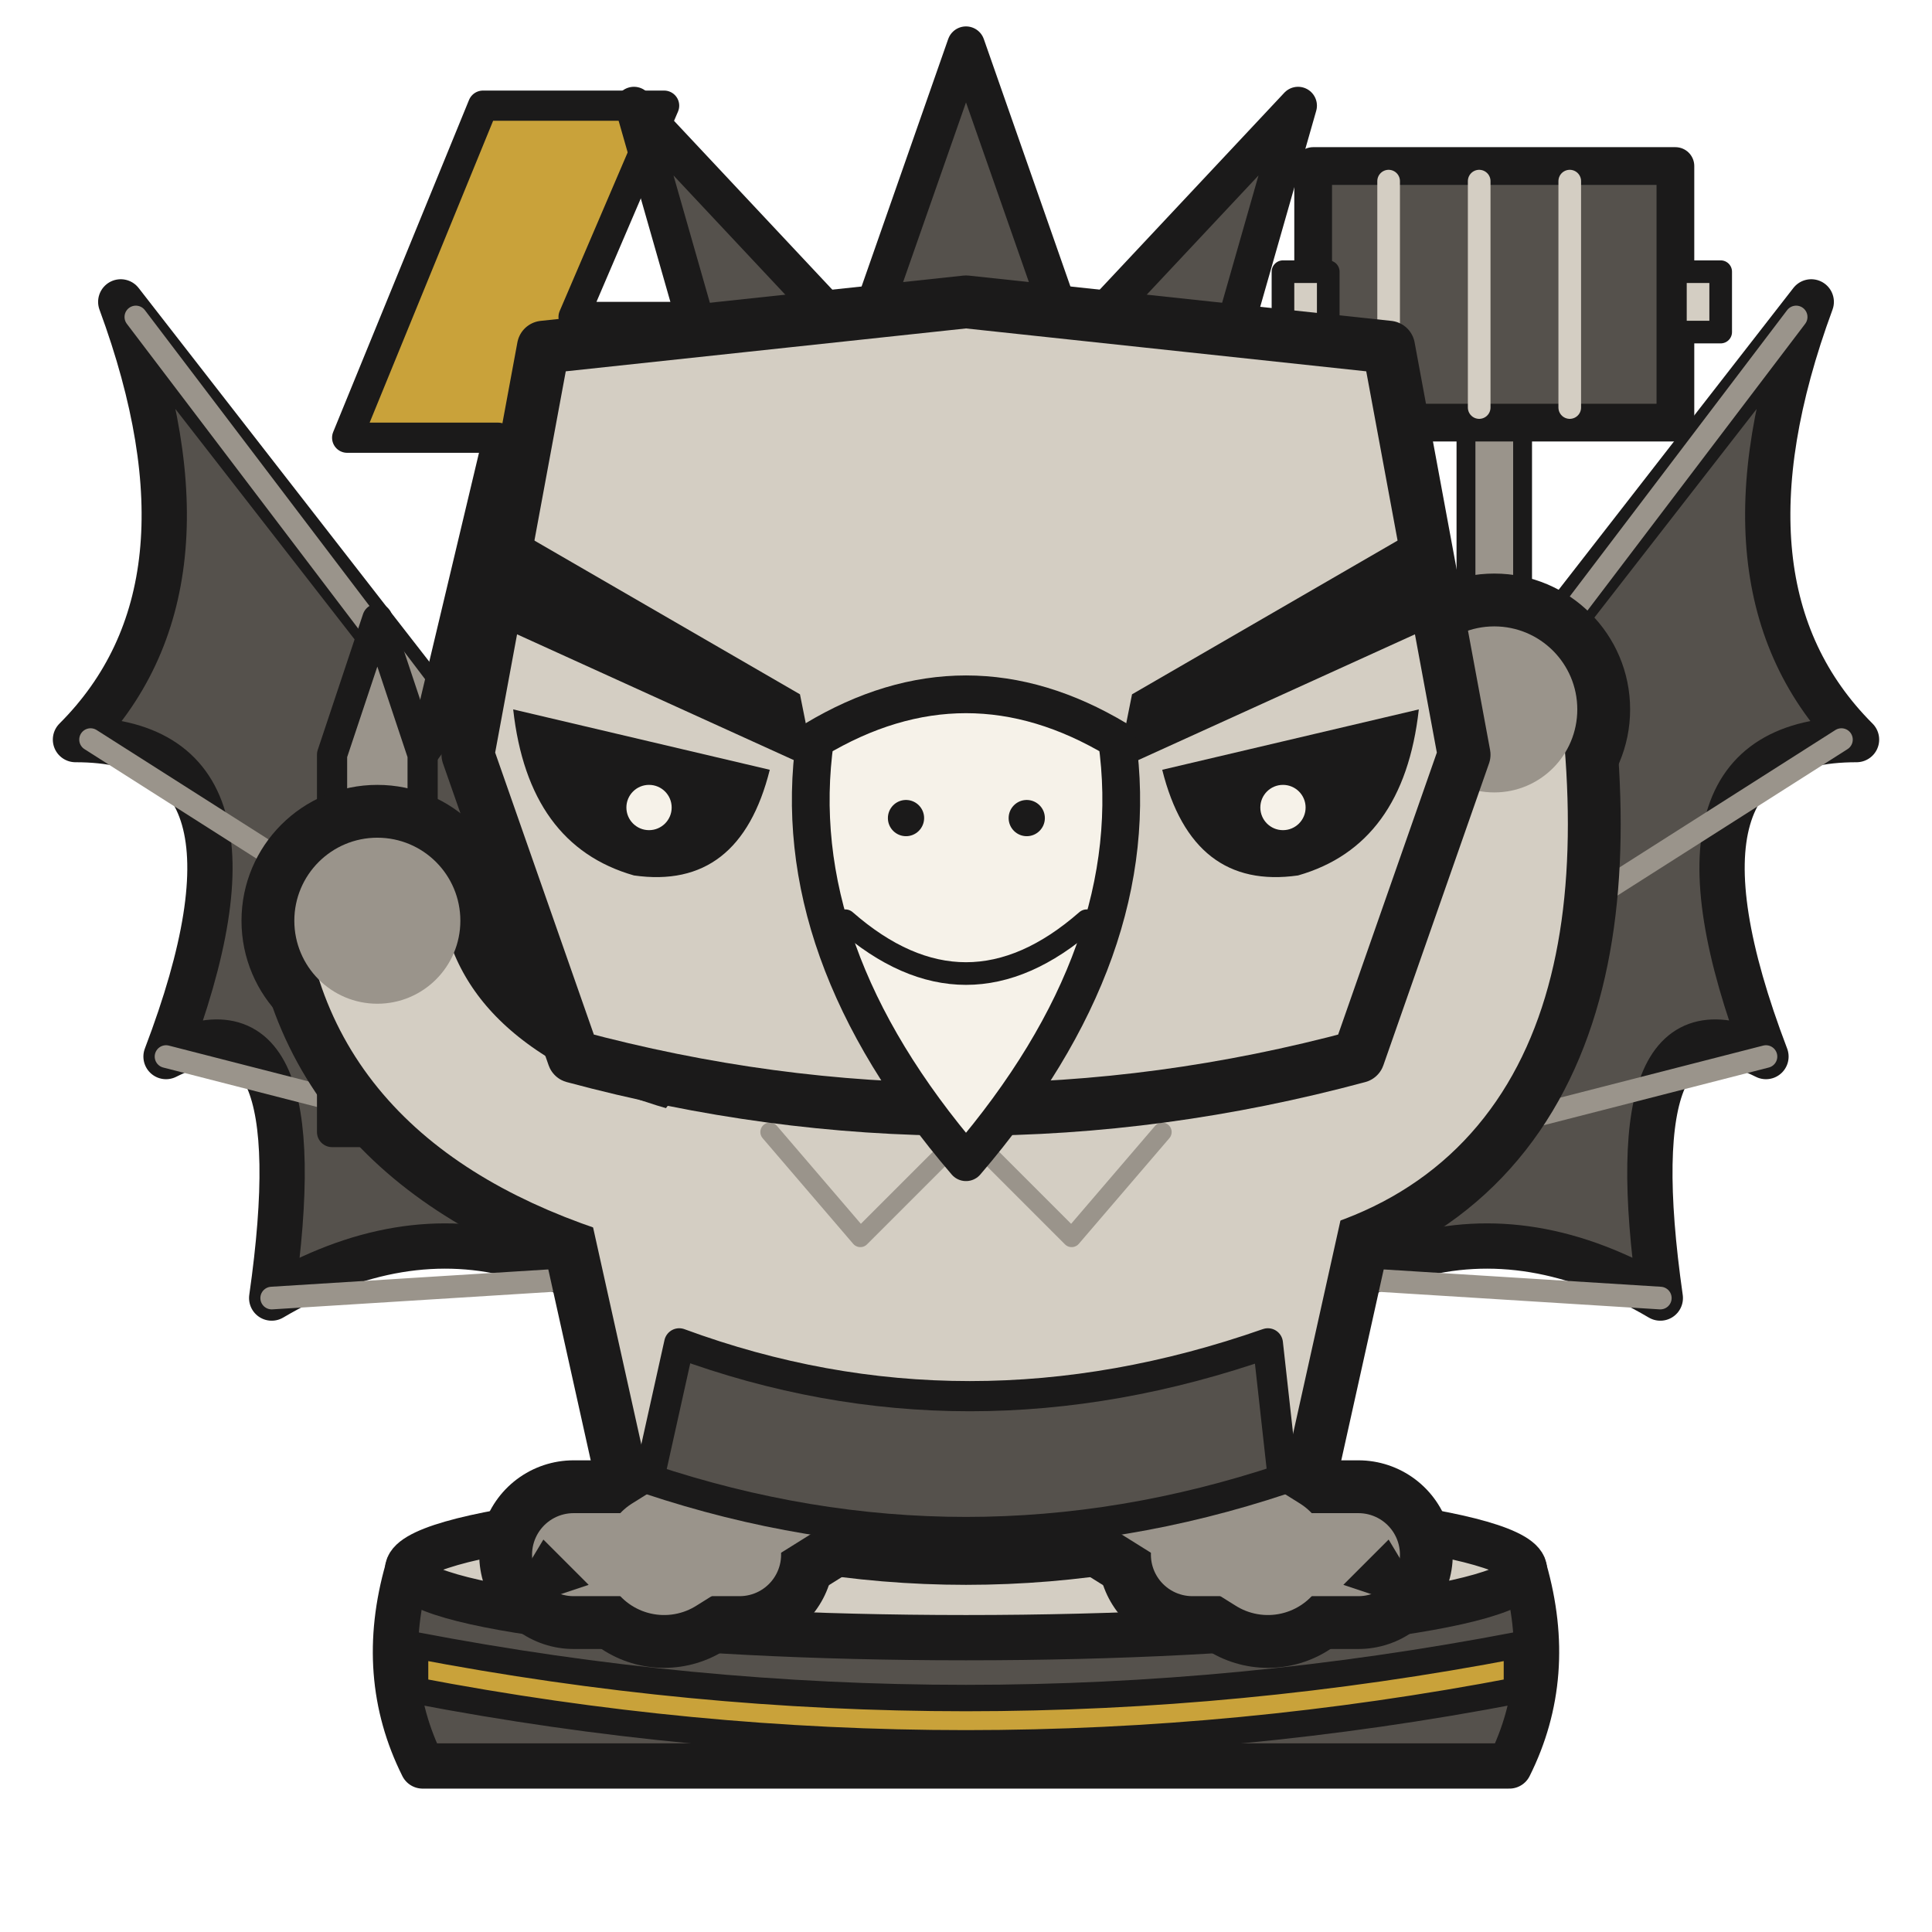
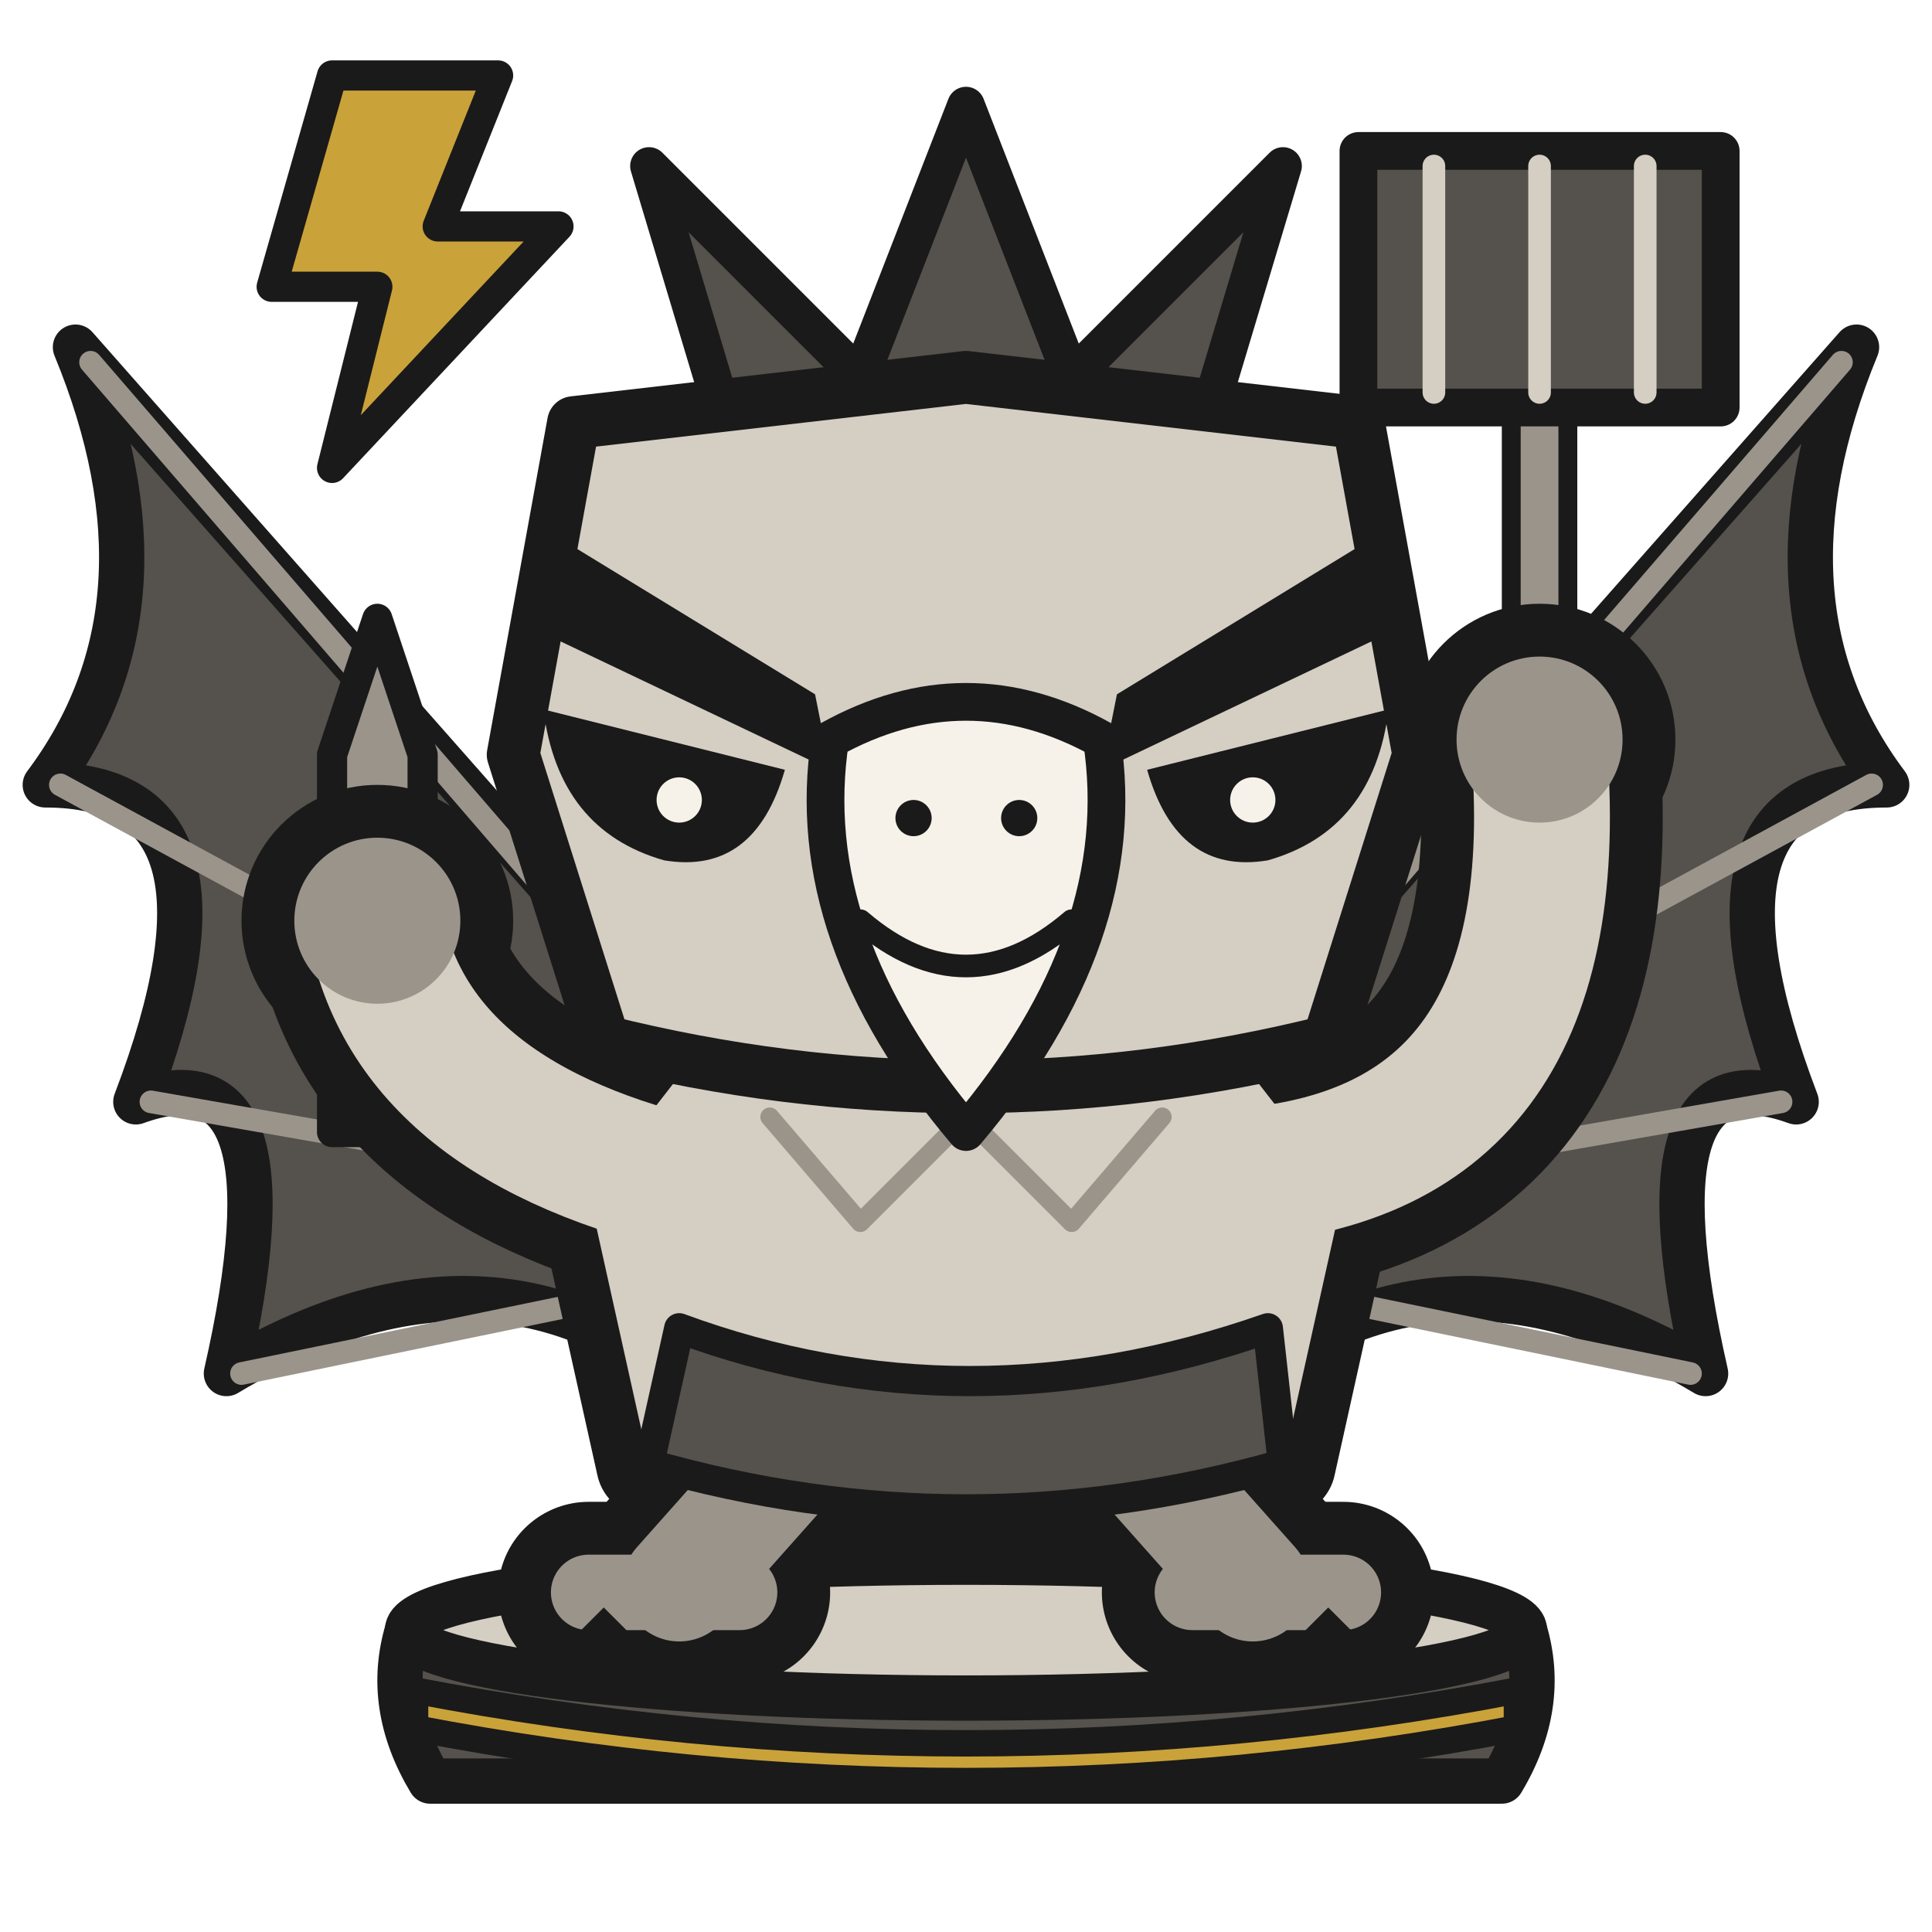
<svg xmlns="http://www.w3.org/2000/svg" viewBox="0 0 256 256">
-   <path d="M100 148L16 40Q30 78 10 98Q38 98 22 140Q42 130 36 172Q70 152 100 190Z" fill="#55514c" stroke="#1b1a1a" stroke-width="6" stroke-linejoin="round" stroke-linecap="round" />
-   <path d="M100 150L18 42M100 154L12 98M100 160L22 140M100 168L36 172" fill="none" stroke="#9a948b" stroke-width="3" stroke-linecap="round" stroke-linejoin="round" />
-   <path d="M 156 148L 240 40Q 226 78 246 98Q 218 98 234 140Q 214 130 220 172Q 186 152 156 190Z" fill="#55514c" stroke="#1b1a1a" stroke-width="6" stroke-linejoin="round" stroke-linecap="round" />
-   <path d="M 156 150L 238 42M 156 154L 244 98M 156 160L 234 140M 156 168L 220 172" fill="none" stroke="#9a948b" stroke-width="3" stroke-linecap="round" stroke-linejoin="round" />
-   <path d="M64 14L88 14L76 42L98 42L56 100L66 58L46 58Z" fill="#c9a23a" stroke="#1b1a1a" stroke-width="4" stroke-linejoin="round" stroke-linecap="round" />
-   <path d="M54 208Q50 222 56 234L200 234Q206 222 202 208Z" fill="#55514c" stroke="#1b1a1a" stroke-width="6" stroke-linejoin="round" stroke-linecap="round" />
-   <path d="M55 218Q128 232 201 218L201 224Q128 238 55 224Z" fill="#c9a23a" stroke="#1b1a1a" stroke-width="3.5" stroke-linejoin="round" stroke-linecap="round" />
-   <ellipse cx="128" cy="208" rx="74" ry="9" fill="#d4cec3" stroke="#1b1a1a" stroke-width="6" />
+   <path d="M100 148L10 46Q24 80 6 104Q34 104 18 146Q40 138 30 182Q70 158 100 192Z" fill="#55514c" stroke="#1b1a1a" stroke-width="6" stroke-linejoin="round" stroke-linecap="round" />
+   <path d="M100 150L12 48M100 154L8 104M100 160L20 146M100 168L32 182" fill="none" stroke="#9a948b" stroke-width="3" stroke-linecap="round" stroke-linejoin="round" />
+   <path d="M 156 148L 246 46Q 232 80 250 104Q 222 104 238 146Q 216 138 226 182Q 186 158 156 192Z" fill="#55514c" stroke="#1b1a1a" stroke-width="6" stroke-linejoin="round" stroke-linecap="round" />
+   <path d="M 156 150L 244 48M 156 154L 248 104M 156 160L 236 146M 156 168L 224 182" fill="none" stroke="#9a948b" stroke-width="3" stroke-linecap="round" stroke-linejoin="round" />
+   <path d="M44 10L66 10L58 30L74 30L44 62L50 38L36 38Z" fill="#c9a23a" stroke="#1b1a1a" stroke-width="4" stroke-linejoin="round" stroke-linecap="round" />
+   <path d="M54 216Q51 226 57 236L199 236Q205 226 202 216Z" fill="#55514c" stroke="#1b1a1a" stroke-width="6" stroke-linejoin="round" stroke-linecap="round" />
+   <path d="M55 224Q128 238 201 224L201 229Q128 243 55 229Z" fill="#c9a23a" stroke="#1b1a1a" stroke-width="3.5" stroke-linejoin="round" stroke-linecap="round" />
+   <ellipse cx="128" cy="216" rx="74" ry="9" fill="#d4cec3" stroke="#1b1a1a" stroke-width="6" />
  <path d="M44 150L44 100L50 82L56 100L56 150Z" fill="#9a948b" stroke="#1b1a1a" stroke-width="4" stroke-linejoin="round" stroke-linecap="round" />
-   <path d="M198 140V50" fill="none" stroke="#1b1a1a" stroke-width="10" stroke-linecap="round" stroke-linejoin="round" />
-   <path d="M198 140V50" fill="none" stroke="#9a948b" stroke-width="5" stroke-linecap="round" stroke-linejoin="round" />
-   <path d="M174 22h48v34h-48Z" fill="#55514c" stroke="#1b1a1a" stroke-width="5" stroke-linejoin="round" stroke-linecap="round" />
-   <path d="M184 24v30M196 24v30M208 24v30" fill="none" stroke="#d4cec3" stroke-width="3" stroke-linecap="round" stroke-linejoin="round" />
-   <path d="M170 36h6v8h-6ZM222 36h6v8h-6Z" fill="#d4cec3" stroke="#1b1a1a" stroke-width="3" stroke-linejoin="round" stroke-linecap="round" />
-   <path d="M104 196L88 206" fill="none" stroke="#1b1a1a" stroke-width="30" stroke-linecap="round" stroke-linejoin="round" />
-   <path d="M152 196L168 206" fill="none" stroke="#1b1a1a" stroke-width="30" stroke-linecap="round" stroke-linejoin="round" />
-   <path d="M76 206L98 206" fill="none" stroke="#1b1a1a" stroke-width="25" stroke-linecap="round" stroke-linejoin="round" />
-   <path d="M158 206L180 206" fill="none" stroke="#1b1a1a" stroke-width="25" stroke-linecap="round" stroke-linejoin="round" />
-   <path d="M92 142L164 142L178 160L170 196Q128 210 86 196L78 160Z" fill="#1b1a1a" stroke="#1b1a1a" stroke-width="14" stroke-linejoin="round" />
+   <path d="M204 140V50" fill="none" stroke="#1b1a1a" stroke-width="10" stroke-linecap="round" stroke-linejoin="round" />
+   <path d="M204 140V50" fill="none" stroke="#9a948b" stroke-width="5" stroke-linecap="round" stroke-linejoin="round" />
+   <path d="M180 20h48v34h-48Z" fill="#55514c" stroke="#1b1a1a" stroke-width="5" stroke-linejoin="round" stroke-linecap="round" />
+   <path d="M190 22v30M204 22v30M218 22v30" fill="none" stroke="#d4cec3" stroke-width="3" stroke-linecap="round" stroke-linejoin="round" />
+   <path d="M106 192L90 210" fill="none" stroke="#1b1a1a" stroke-width="29" stroke-linecap="round" stroke-linejoin="round" />
+   <path d="M150 192L166 210" fill="none" stroke="#1b1a1a" stroke-width="29" stroke-linecap="round" stroke-linejoin="round" />
+   <path d="M78 211L98 211" fill="none" stroke="#1b1a1a" stroke-width="24" stroke-linecap="round" stroke-linejoin="round" />
+   <path d="M158 211L178 211" fill="none" stroke="#1b1a1a" stroke-width="24" stroke-linecap="round" stroke-linejoin="round" />
+   <path d="M92 140L164 140L178 158L170 194Q128 206 86 194L78 158Z" fill="#1b1a1a" stroke="#1b1a1a" stroke-width="14" stroke-linejoin="round" />
  <path d="M96 158Q56 150 50 124" fill="none" stroke="#1b1a1a" stroke-width="32" stroke-linecap="round" stroke-linejoin="round" />
  <circle cx="50" cy="122" r="18" fill="#1b1a1a" />
-   <path d="M162 156Q204 152 198 96" fill="none" stroke="#1b1a1a" stroke-width="32" stroke-linecap="round" stroke-linejoin="round" />
-   <circle cx="198" cy="94" r="18" fill="#1b1a1a" />
-   <path d="M104 196L88 206" fill="none" stroke="#9a948b" stroke-width="16" stroke-linecap="round" stroke-linejoin="round" />
-   <path d="M152 196L168 206" fill="none" stroke="#9a948b" stroke-width="16" stroke-linecap="round" stroke-linejoin="round" />
-   <path d="M76 206L98 206" fill="none" stroke="#9a948b" stroke-width="11" stroke-linecap="round" stroke-linejoin="round" />
-   <path d="M158 206L180 206" fill="none" stroke="#9a948b" stroke-width="11" stroke-linecap="round" stroke-linejoin="round" />
-   <path d="M92 142L164 142L178 160L170 196Q128 210 86 196L78 160Z" fill="#d4cec3" />
+   <path d="M162 156Q208 154 204 100" fill="none" stroke="#1b1a1a" stroke-width="32" stroke-linecap="round" stroke-linejoin="round" />
+   <circle cx="204" cy="98" r="18" fill="#1b1a1a" />
+   <path d="M106 192L90 210" fill="none" stroke="#9a948b" stroke-width="15" stroke-linecap="round" stroke-linejoin="round" />
+   <path d="M150 192L166 210" fill="none" stroke="#9a948b" stroke-width="15" stroke-linecap="round" stroke-linejoin="round" />
+   <path d="M78 211L98 211" fill="none" stroke="#9a948b" stroke-width="10" stroke-linecap="round" stroke-linejoin="round" />
+   <path d="M158 211L178 211" fill="none" stroke="#9a948b" stroke-width="10" stroke-linecap="round" stroke-linejoin="round" />
+   <path d="M92 140L164 140L178 158L170 194Q128 206 86 194L78 158Z" fill="#d4cec3" />
  <path d="M96 158Q56 150 50 124" fill="none" stroke="#d4cec3" stroke-width="18" stroke-linecap="round" stroke-linejoin="round" />
  <circle cx="50" cy="122" r="11" fill="#9a948b" />
-   <path d="M162 156Q204 152 198 96" fill="none" stroke="#d4cec3" stroke-width="18" stroke-linecap="round" stroke-linejoin="round" />
-   <circle cx="198" cy="94" r="11" fill="#9a948b" />
-   <path d="M90 178Q128 192 168 178L170 196Q128 210 86 196Z" fill="#55514c" stroke="#1b1a1a" stroke-width="4" stroke-linejoin="round" stroke-linecap="round" />
-   <path d="M102 150l12 14l14 -14l14 14l12 -14" fill="none" stroke="#9a948b" stroke-width="2.5" stroke-linecap="round" stroke-linejoin="round" />
-   <path d="M72 204l-6 10l12 -4Z M184 204l6 10l-12 -4Z" fill="#1b1a1a" />
-   <path d="M96 56L84 14L114 46L128 6L142 46L172 14L160 56Z" fill="#55514c" stroke="#1b1a1a" stroke-width="5" stroke-linejoin="round" stroke-linecap="round" />
-   <path d="M128 40L184 46L194 100L180 140Q128 154 76 140L62 100L72 46Z" fill="#d4cec3" stroke="#1b1a1a" stroke-width="7" stroke-linejoin="round" stroke-linecap="round" />
-   <path d="M68 94L102 102Q98 118 84 116Q70 112 68 94Z" fill="#1b1a1a" />
-   <path d="M188 94L154 102Q158 118 172 116Q186 112 188 94Z" fill="#1b1a1a" />
-   <circle cx="86" cy="107" r="3" fill="#f6f2e9" stroke="#1b1a1a" stroke-width="0" />
-   <circle cx="170" cy="107" r="3" fill="#f6f2e9" stroke="#1b1a1a" stroke-width="0" />
-   <path d="M64 82L108 102L106 92L68 70Z" fill="#1b1a1a" />
-   <path d="M192 82L148 102L150 92L188 70Z" fill="#1b1a1a" />
-   <path d="M108 98Q128 86 148 98Q152 126 128 154Q104 126 108 98Z" fill="#f6f2e9" stroke="#1b1a1a" stroke-width="5" stroke-linejoin="round" stroke-linecap="round" />
-   <path d="M120 106a2.4 2.4 0 1 0 .1 0ZM136 106a2.4 2.4 0 1 0 .1 0Z" fill="#1b1a1a" />
-   <path d="M112 122Q128 136 144 122" fill="none" stroke="#1b1a1a" stroke-width="3" stroke-linecap="round" stroke-linejoin="round" />
+   <path d="M162 156Q208 154 204 100" fill="none" stroke="#d4cec3" stroke-width="18" stroke-linecap="round" stroke-linejoin="round" />
+   <circle cx="204" cy="98" r="11" fill="#9a948b" />
+   <path d="M90 176Q128 190 168 176L170 194Q128 206 86 194Z" fill="#55514c" stroke="#1b1a1a" stroke-width="4" stroke-linejoin="round" stroke-linecap="round" />
+   <path d="M102 148l12 14l14 -14l14 14l12 -14" fill="none" stroke="#9a948b" stroke-width="2.5" stroke-linecap="round" stroke-linejoin="round" />
+   <path d="M80 213l-6 6l11 -1Z M176 213l6 6l-11 -1Z" fill="#1b1a1a" />
+   <path d="M98 62L86 22L114 50L128 14L142 50L170 22L158 62Z" fill="#55514c" stroke="#1b1a1a" stroke-width="5" stroke-linejoin="round" stroke-linecap="round" />
+   <path d="M128 50L180 56L188 100L176 138Q128 150 80 138L68 100L76 56Z" fill="#d4cec3" stroke="#1b1a1a" stroke-width="7" stroke-linejoin="round" stroke-linecap="round" />
+   <path d="M72 94L104 102Q100 116 88 114Q74 110 72 94Z" fill="#1b1a1a" />
+   <path d="M184 94L152 102Q156 116 168 114Q182 110 184 94Z" fill="#1b1a1a" />
+   <circle cx="90" cy="106" r="3" fill="#f6f2e9" stroke="#1b1a1a" stroke-width="0" />
+   <circle cx="166" cy="106" r="3" fill="#f6f2e9" stroke="#1b1a1a" stroke-width="0" />
+   <path d="M68 82L110 102L108 92L72 70Z" fill="#1b1a1a" />
+   <path d="M188 82L146 102L148 92L184 70Z" fill="#1b1a1a" />
+   <path d="M110 98Q128 88 146 98Q150 124 128 150Q106 124 110 98Z" fill="#f6f2e9" stroke="#1b1a1a" stroke-width="5" stroke-linejoin="round" stroke-linecap="round" />
+   <path d="M121 106a2.4 2.4 0 1 0 .1 0ZM135 106a2.4 2.4 0 1 0 .1 0Z" fill="#1b1a1a" />
+   <path d="M114 122Q128 134 142 122" fill="none" stroke="#1b1a1a" stroke-width="3" stroke-linecap="round" stroke-linejoin="round" />
</svg>
